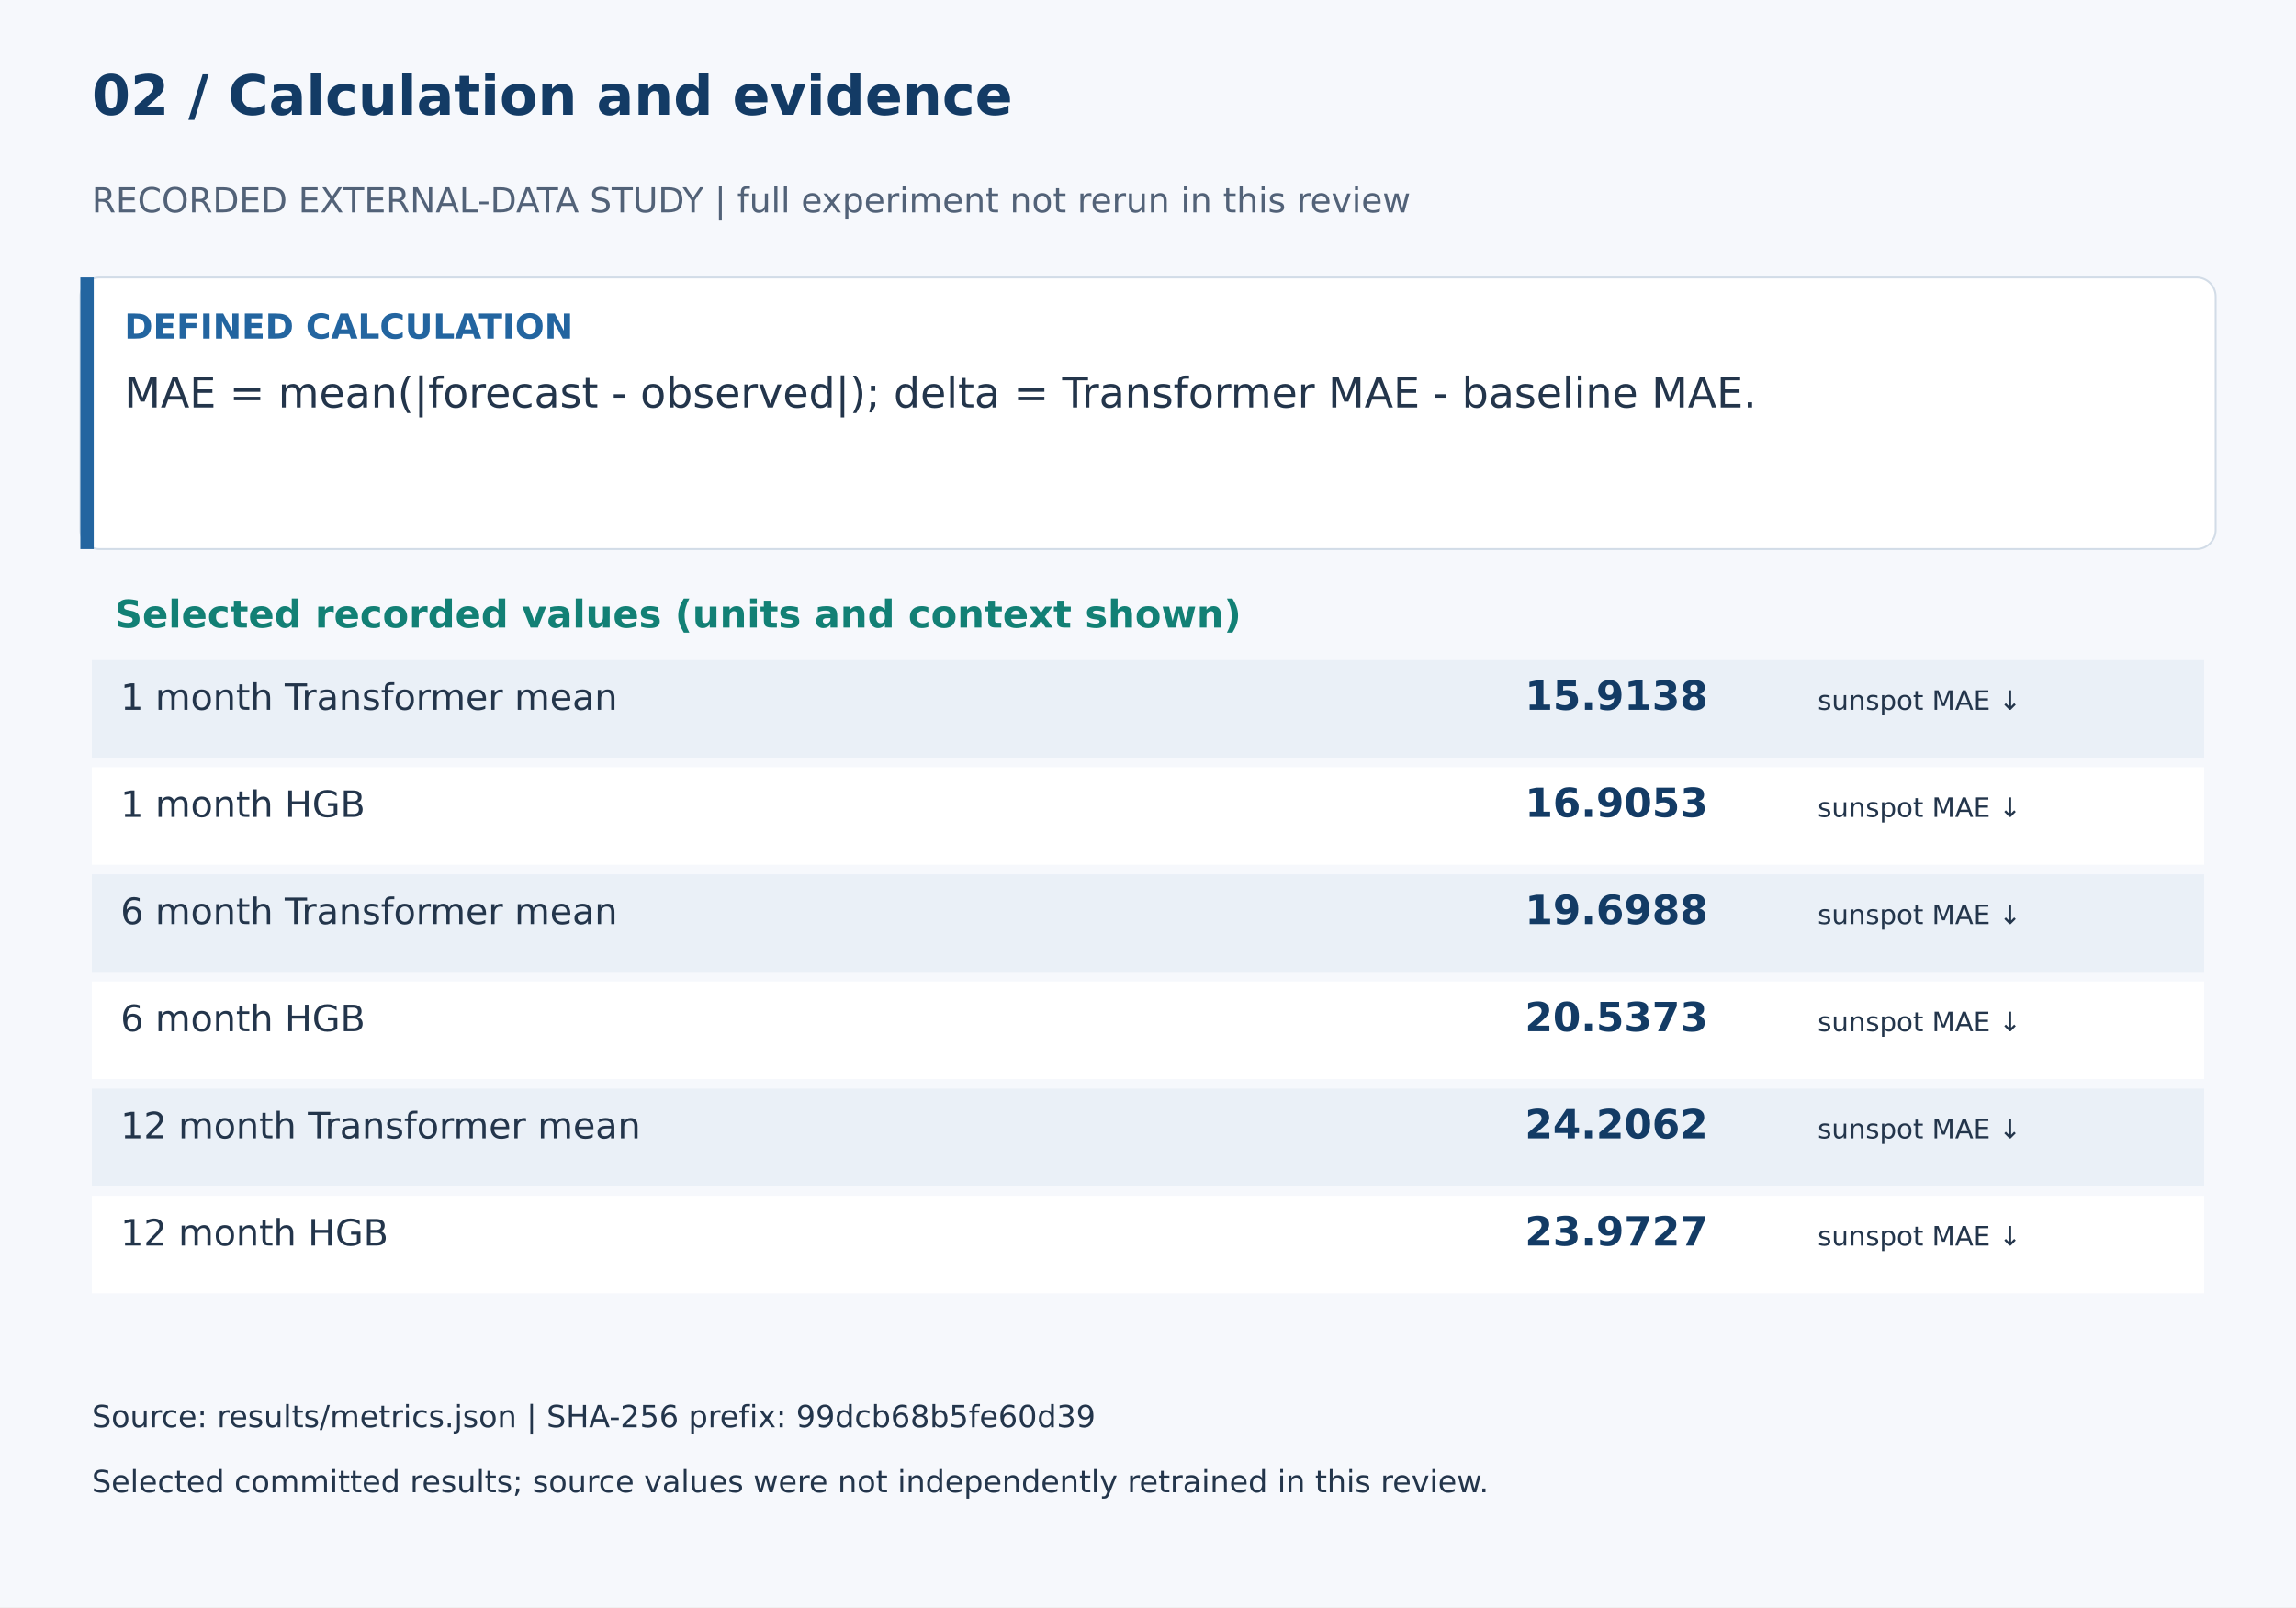
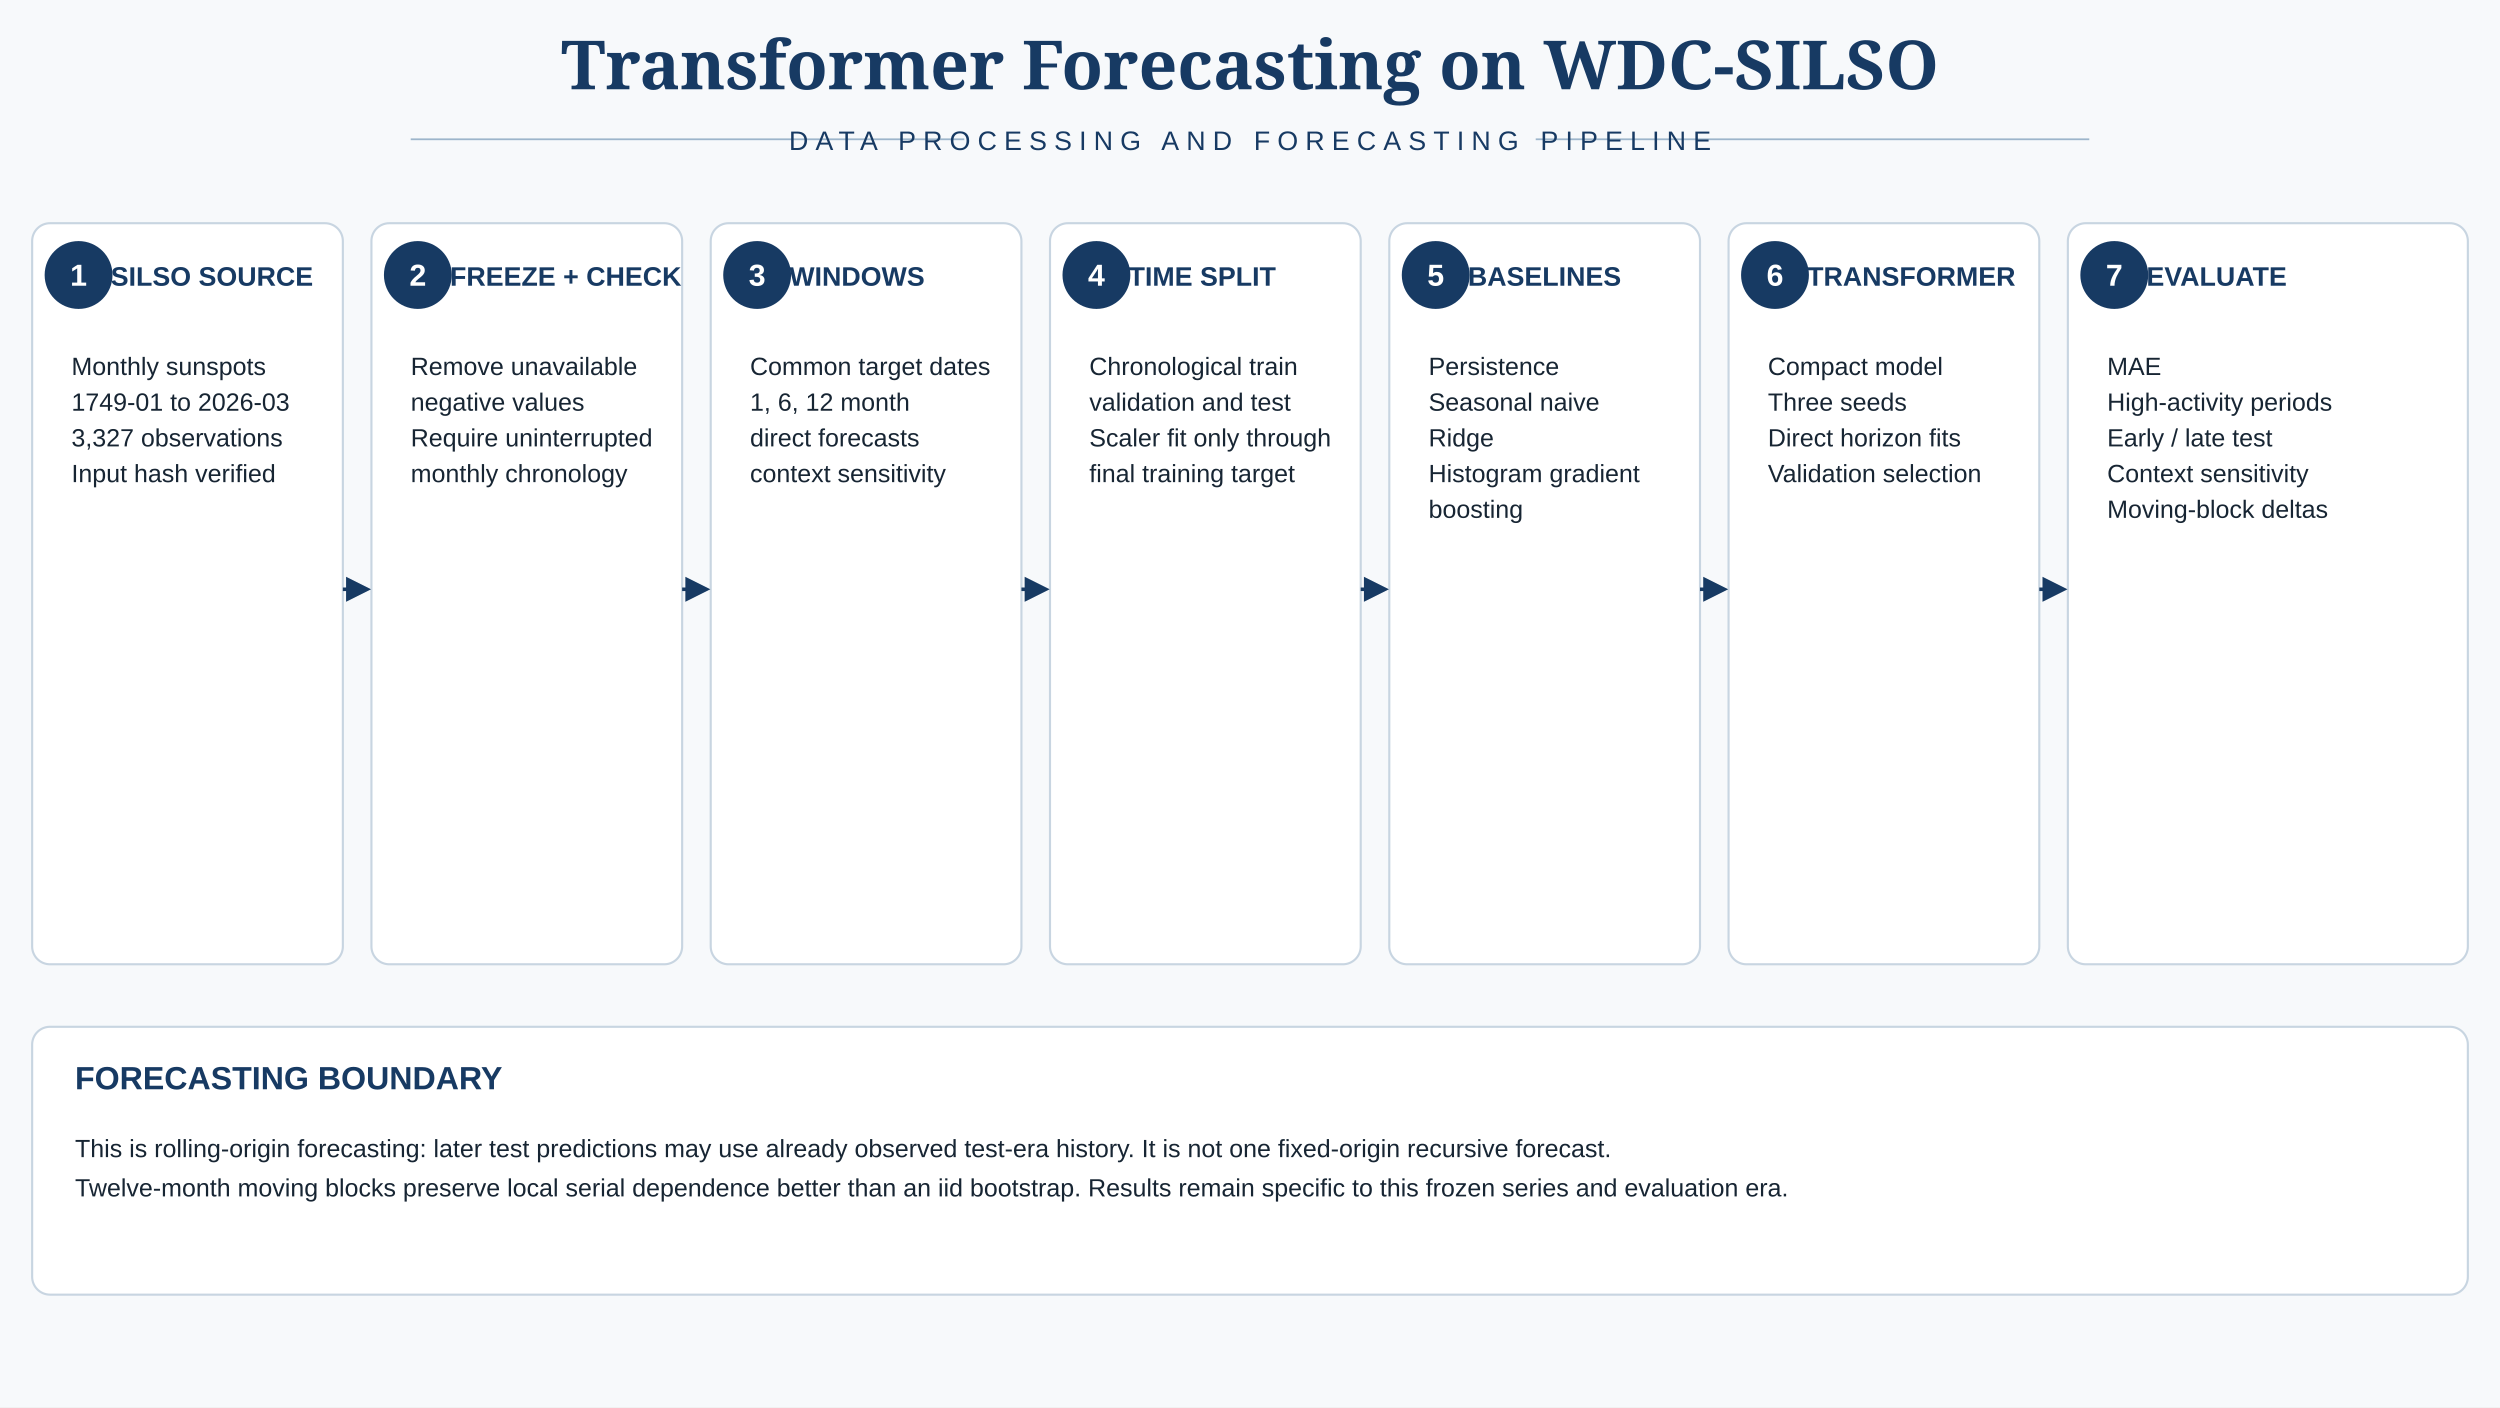
- <svg xmlns="http://www.w3.org/2000/svg" width="1200" height="840" viewBox="0 0 1200 840" role="img">
-   <rect width="1200" height="840" fill="#f6f8fc" />
-   <text x="48" y="60" font-family="DejaVu Sans,Arial,sans-serif" font-size="29" fill="#133b65" font-weight="700">02 / Calculation and evidence</text>
-   <text x="48" y="111" font-family="DejaVu Sans,Arial,sans-serif" font-size="18" fill="#526278" font-weight="400">RECORDED EXTERNAL-DATA STUDY | full experiment not rerun in this review</text>
-   <rect x="42" y="145" width="1116" height="142" rx="10" fill="white" stroke="#d2dce7" />
-   <rect x="42" y="145" width="7" height="142" fill="#2365a0" />
-   <text x="65" y="177" font-family="DejaVu Sans,Arial,sans-serif" font-size="18" fill="#2365a0" font-weight="700">DEFINED CALCULATION</text>
-   <text x="65" y="213" font-family="DejaVu Sans,Arial,sans-serif" font-size="22" fill="#23354b" font-weight="400">MAE = mean(|forecast - observed|); delta = Transformer MAE - baseline MAE.</text>
-   <text x="60" y="328" font-family="DejaVu Sans,Arial,sans-serif" font-size="20" fill="#128075" font-weight="700">Selected recorded values (units and context shown)</text>
-   <rect x="48" y="345" width="1104" height="51" fill="#eaf0f7" />
-   <text x="63" y="371" font-family="DejaVu Sans,Arial,sans-serif" font-size="19" fill="#23354b" font-weight="400">1 month Transformer mean</text>
-   <text x="797" y="371" font-family="DejaVu Sans,Arial,sans-serif" font-size="21" fill="#133b65" font-weight="700">15.9138</text>
-   <text x="950" y="371" font-family="DejaVu Sans,Arial,sans-serif" font-size="14" fill="#23354b" font-weight="400">sunspot MAE ↓</text>
-   <rect x="48" y="401" width="1104" height="51" fill="#ffffff" />
-   <text x="63" y="427" font-family="DejaVu Sans,Arial,sans-serif" font-size="19" fill="#23354b" font-weight="400">1 month HGB</text>
-   <text x="797" y="427" font-family="DejaVu Sans,Arial,sans-serif" font-size="21" fill="#133b65" font-weight="700">16.9053</text>
-   <text x="950" y="427" font-family="DejaVu Sans,Arial,sans-serif" font-size="14" fill="#23354b" font-weight="400">sunspot MAE ↓</text>
-   <rect x="48" y="457" width="1104" height="51" fill="#eaf0f7" />
-   <text x="63" y="483" font-family="DejaVu Sans,Arial,sans-serif" font-size="19" fill="#23354b" font-weight="400">6 month Transformer mean</text>
-   <text x="797" y="483" font-family="DejaVu Sans,Arial,sans-serif" font-size="21" fill="#133b65" font-weight="700">19.6988</text>
-   <text x="950" y="483" font-family="DejaVu Sans,Arial,sans-serif" font-size="14" fill="#23354b" font-weight="400">sunspot MAE ↓</text>
-   <rect x="48" y="513" width="1104" height="51" fill="#ffffff" />
-   <text x="63" y="539" font-family="DejaVu Sans,Arial,sans-serif" font-size="19" fill="#23354b" font-weight="400">6 month HGB</text>
-   <text x="797" y="539" font-family="DejaVu Sans,Arial,sans-serif" font-size="21" fill="#133b65" font-weight="700">20.5373</text>
-   <text x="950" y="539" font-family="DejaVu Sans,Arial,sans-serif" font-size="14" fill="#23354b" font-weight="400">sunspot MAE ↓</text>
-   <rect x="48" y="569" width="1104" height="51" fill="#eaf0f7" />
-   <text x="63" y="595" font-family="DejaVu Sans,Arial,sans-serif" font-size="19" fill="#23354b" font-weight="400">12 month Transformer mean</text>
-   <text x="797" y="595" font-family="DejaVu Sans,Arial,sans-serif" font-size="21" fill="#133b65" font-weight="700">24.2062</text>
-   <text x="950" y="595" font-family="DejaVu Sans,Arial,sans-serif" font-size="14" fill="#23354b" font-weight="400">sunspot MAE ↓</text>
-   <rect x="48" y="625" width="1104" height="51" fill="#ffffff" />
-   <text x="63" y="651" font-family="DejaVu Sans,Arial,sans-serif" font-size="19" fill="#23354b" font-weight="400">12 month HGB</text>
-   <text x="797" y="651" font-family="DejaVu Sans,Arial,sans-serif" font-size="21" fill="#133b65" font-weight="700">23.9727</text>
-   <text x="950" y="651" font-family="DejaVu Sans,Arial,sans-serif" font-size="14" fill="#23354b" font-weight="400">sunspot MAE ↓</text>
-   <text x="48" y="746" font-family="DejaVu Sans,Arial,sans-serif" font-size="16" fill="#23354b" font-weight="400">Source: results/metrics.json | SHA-256 prefix: 99dcb68b5fe60d39</text>
-   <text x="48" y="780" font-family="DejaVu Sans,Arial,sans-serif" font-size="16" fill="#23354b" font-weight="400">Selected committed results; source values were not independently retrained in this review.</text>
+ <svg xmlns="http://www.w3.org/2000/svg" viewBox="0 0 1400 788" role="img" aria-labelledby="title desc">
+   <rect width="1400" height="788" fill="#F7F9FB" />
+   <style>
+ .title{font-family:Georgia,serif;font-weight:700;fill:#173A63;font-size:38px}
+ .subtitle{font-family:Arial,sans-serif;fill:#173A63;font-size:15px;letter-spacing:4px}
+ .h{font-family:Arial,sans-serif;font-weight:700;fill:#173A63;font-size:18px}
+ .h2{font-family:Arial,sans-serif;font-weight:700;fill:#173A63;font-size:15px}
+ .txt{font-family:Arial,sans-serif;fill:#172533;font-size:14px}
+ .sm{font-family:Arial,sans-serif;fill:#5C6B78;font-size:12px}
+ .metric{font-family:Georgia,serif;font-weight:700;fill:#173A63;font-size:24px}
+ .card{fill:#FFFFFF;stroke:#C8D5E1;stroke-width:1.2}
+ .soft{fill:#EAF2F8;stroke:#D9E6F0;stroke-width:1}
+ .warn{fill:#FFF0EF;stroke:#E7C2BE;stroke-width:1}
+ .good{fill:#EAF6F1;stroke:#C2DED3;stroke-width:1}
+ .flow{stroke:#173A63;stroke-width:2;fill:none;marker-end:url(#arrow)}
+ .axis{stroke:#8094A7;stroke-width:1.2}
+ </style>
+   <defs>
+     <marker id="arrow" viewBox="0 0 10 10" refX="8" refY="5" markerWidth="7" markerHeight="7" orient="auto">
+       <path d="M0 0 L10 5 L0 10z" fill="#173A63" />
+     </marker>
+   </defs>
+   <text x="700" y="50" text-anchor="middle" class="title">Transformer Forecasting on WDC-SILSO</text>
+   <line x1="230" y1="78" x2="540" y2="78" stroke="#9DB5CB" />
+   <line x1="860" y1="78" x2="1170" y2="78" stroke="#9DB5CB" />
+   <text x="700" y="84" text-anchor="middle" class="subtitle">DATA PROCESSING AND FORECASTING PIPELINE</text>
+   <rect x="18" y="125" width="174" height="415" rx="10" class="card" />
+   <circle cx="44" cy="154" r="19" fill="#173A63" />
+   <text x="44" y="160" text-anchor="middle" fill="white" font-family="Arial" font-weight="700" font-size="17">1</text>
+   <rect x="208" y="125" width="174" height="415" rx="10" class="card" />
+   <circle cx="234" cy="154" r="19" fill="#173A63" />
+   <text x="234" y="160" text-anchor="middle" fill="white" font-family="Arial" font-weight="700" font-size="17">2</text>
+   <rect x="398" y="125" width="174" height="415" rx="10" class="card" />
+   <circle cx="424" cy="154" r="19" fill="#173A63" />
+   <text x="424" y="160" text-anchor="middle" fill="white" font-family="Arial" font-weight="700" font-size="17">3</text>
+   <rect x="588" y="125" width="174" height="415" rx="10" class="card" />
+   <circle cx="614" cy="154" r="19" fill="#173A63" />
+   <text x="614" y="160" text-anchor="middle" fill="white" font-family="Arial" font-weight="700" font-size="17">4</text>
+   <rect x="778" y="125" width="174" height="415" rx="10" class="card" />
+   <circle cx="804" cy="154" r="19" fill="#173A63" />
+   <text x="804" y="160" text-anchor="middle" fill="white" font-family="Arial" font-weight="700" font-size="17">5</text>
+   <rect x="968" y="125" width="174" height="415" rx="10" class="card" />
+   <circle cx="994" cy="154" r="19" fill="#173A63" />
+   <text x="994" y="160" text-anchor="middle" fill="white" font-family="Arial" font-weight="700" font-size="17">6</text>
+   <rect x="1158" y="125" width="224" height="415" rx="10" class="card" />
+   <circle cx="1184" cy="154" r="19" fill="#173A63" />
+   <text x="1184" y="160" text-anchor="middle" fill="white" font-family="Arial" font-weight="700" font-size="17">7</text>
+   <text x="62" y="160" class="h2">SILSO SOURCE</text>
+   <text x="40" y="210" class="txt">
+     <tspan x="40">Monthly sunspots</tspan>
+     <tspan x="40" dy="20">1749-01 to 2026-03</tspan>
+     <tspan x="40" dy="20">3,327 observations</tspan>
+     <tspan x="40" dy="20">Input hash verified</tspan>
+   </text>
+   <text x="252" y="160" class="h2">FREEZE + CHECK</text>
+   <text x="230" y="210" class="txt">
+     <tspan x="230">Remove unavailable</tspan>
+     <tspan x="230" dy="20">negative values</tspan>
+     <tspan x="230" dy="20">Require uninterrupted</tspan>
+     <tspan x="230" dy="20">monthly chronology</tspan>
+   </text>
+   <text x="442" y="160" class="h2">WINDOWS</text>
+   <text x="420" y="210" class="txt">
+     <tspan x="420">Common target dates</tspan>
+     <tspan x="420" dy="20">1, 6, 12 month</tspan>
+     <tspan x="420" dy="20">direct forecasts</tspan>
+     <tspan x="420" dy="20">context sensitivity</tspan>
+   </text>
+   <text x="632" y="160" class="h2">TIME SPLIT</text>
+   <text x="610" y="210" class="txt">
+     <tspan x="610">Chronological train</tspan>
+     <tspan x="610" dy="20">validation and test</tspan>
+     <tspan x="610" dy="20">Scaler fit only through</tspan>
+     <tspan x="610" dy="20">final training target</tspan>
+   </text>
+   <text x="822" y="160" class="h2">BASELINES</text>
+   <text x="800" y="210" class="txt">
+     <tspan x="800">Persistence</tspan>
+     <tspan x="800" dy="20">Seasonal naive</tspan>
+     <tspan x="800" dy="20">Ridge</tspan>
+     <tspan x="800" dy="20">Histogram gradient</tspan>
+     <tspan x="800" dy="20">boosting</tspan>
+   </text>
+   <text x="1012" y="160" class="h2">TRANSFORMER</text>
+   <text x="990" y="210" class="txt">
+     <tspan x="990">Compact model</tspan>
+     <tspan x="990" dy="20">Three seeds</tspan>
+     <tspan x="990" dy="20">Direct horizon fits</tspan>
+     <tspan x="990" dy="20">Validation selection</tspan>
+   </text>
+   <text x="1202" y="160" class="h2">EVALUATE</text>
+   <text x="1180" y="210" class="txt">
+     <tspan x="1180">MAE</tspan>
+     <tspan x="1180" dy="20">High-activity periods</tspan>
+     <tspan x="1180" dy="20">Early / late test</tspan>
+     <tspan x="1180" dy="20">Context sensitivity</tspan>
+     <tspan x="1180" dy="20">Moving-block deltas</tspan>
+   </text>
+   <path d="M192 330 L205 330" class="flow" />
+   <path d="M382 330 L395 330" class="flow" />
+   <path d="M572 330 L585 330" class="flow" />
+   <path d="M762 330 L775 330" class="flow" />
+   <path d="M952 330 L965 330" class="flow" />
+   <path d="M1142 330 L1155 330" class="flow" />
+   <rect x="18" y="575" width="1364" height="150" rx="10" class="card" />
+   <text x="42" y="610" class="h">FORECASTING BOUNDARY</text>
+   <text x="42" y="648" class="txt">
+     <tspan x="42">This is rolling-origin forecasting: later test predictions may use already observed test-era history. It is not one fixed-origin recursive forecast.</tspan>
+     <tspan x="42" dy="22">Twelve-month moving blocks preserve local serial dependence better than an iid bootstrap. Results remain specific to this frozen series and evaluation era.</tspan>
+   </text>
</svg>
